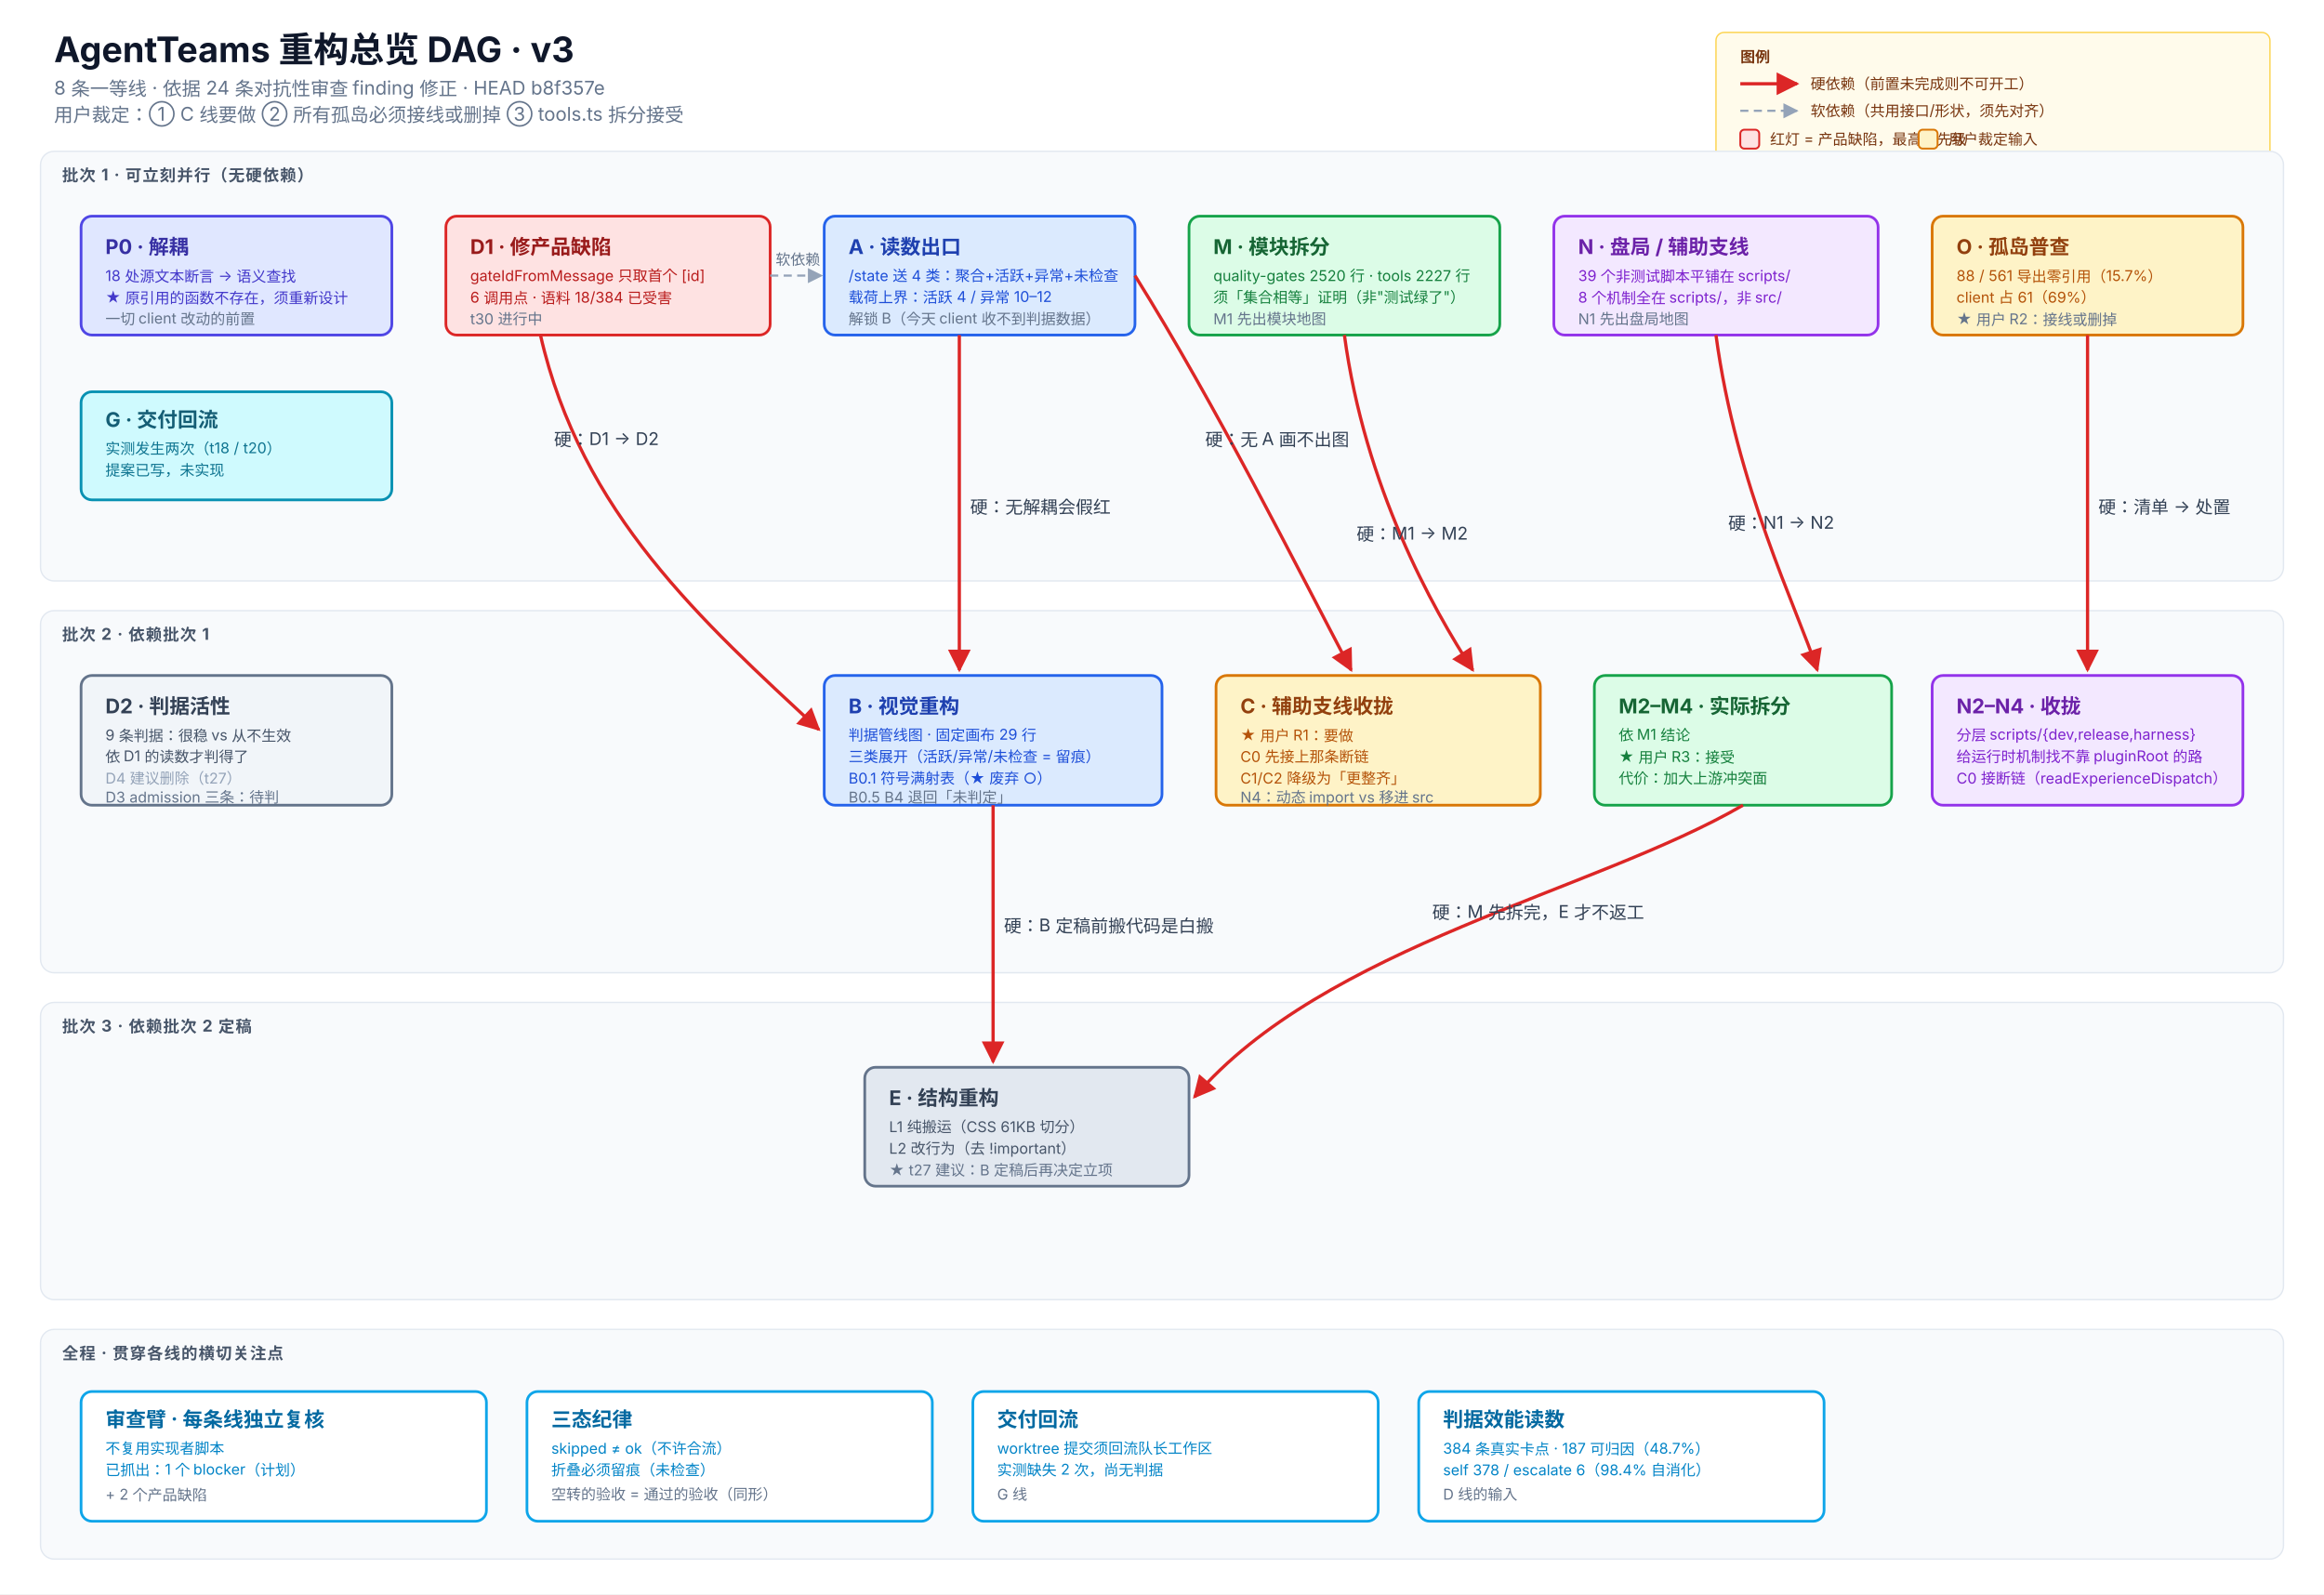
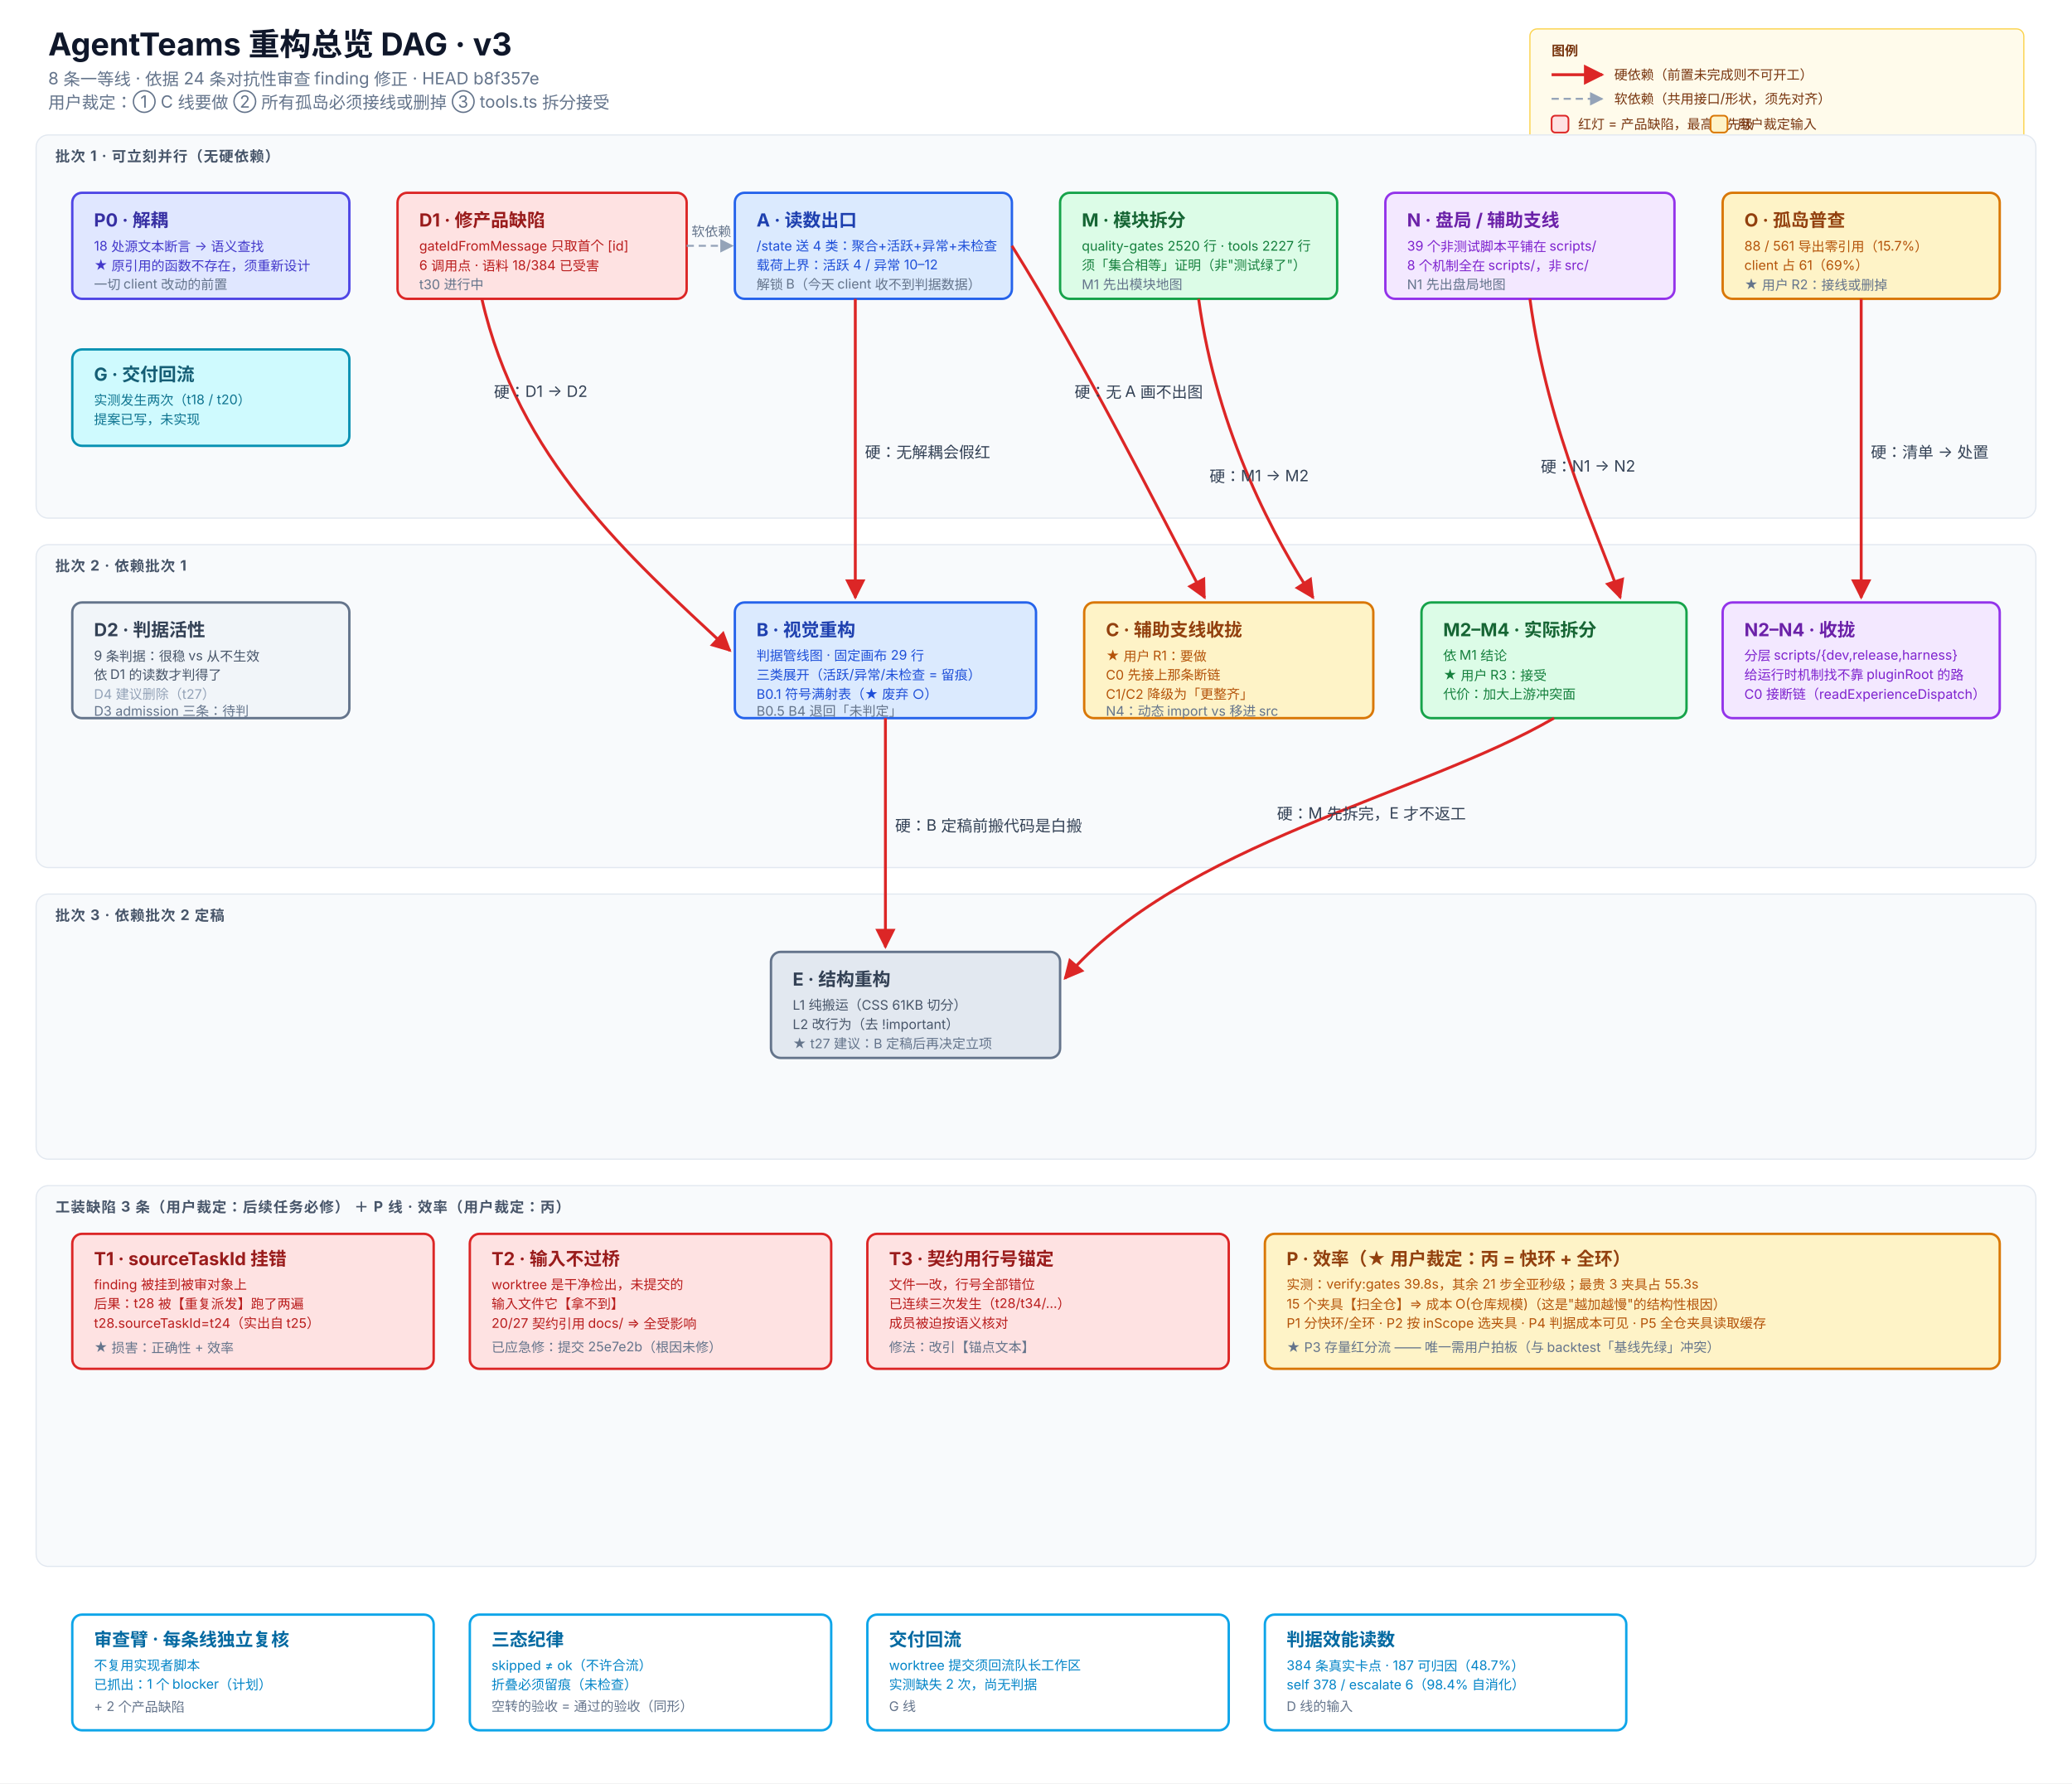
- <svg xmlns="http://www.w3.org/2000/svg" viewBox="0 0 1720 1180" width="1720" height="1180" font-family="-apple-system, BlinkMacSystemFont, 'PingFang SC', 'Helvetica Neue', sans-serif">
+ <svg xmlns="http://www.w3.org/2000/svg" viewBox="0 0 1720 1480" width="1720" height="1480" font-family="-apple-system, BlinkMacSystemFont, 'PingFang SC', 'Helvetica Neue', sans-serif">
  <defs>
    <marker id="arrow" viewBox="0 0 10 10" refX="9" refY="5" markerWidth="7" markerHeight="7" orient="auto-start-reverse">
      <path d="M 0 0 L 10 5 L 0 10 z" fill="#64748b" />
    </marker>
    <marker id="arrowHard" viewBox="0 0 10 10" refX="9" refY="5" markerWidth="7" markerHeight="7" orient="auto-start-reverse">
      <path d="M 0 0 L 10 5 L 0 10 z" fill="#dc2626" />
    </marker>
    <marker id="arrowSoft" viewBox="0 0 10 10" refX="9" refY="5" markerWidth="7" markerHeight="7" orient="auto-start-reverse">
      <path d="M 0 0 L 10 5 L 0 10 z" fill="#94a3b8" />
    </marker>
    <style>
      .title   { font-size: 26px; font-weight: 700; fill: #0f172a; }
      .sub     { font-size: 14px; fill: #64748b; }
      .lbl     { font-size: 13px; fill: #334155; }
      .lblsm   { font-size: 11px; fill: #64748b; }
      .lblw    { font-size: 11px; fill: #ffffff; }
      .node    { stroke-width: 2; rx: 8; }
      .nt      { font-size: 15px; font-weight: 700; }
      .ns      { font-size: 11px; }
      .band    { fill: #f8fafc; stroke: #e2e8f0; stroke-width: 1; rx: 10; }
      .bandt   { font-size: 12px; font-weight: 700; fill: #475569; letter-spacing: .06em; }
      .edge    { fill: none; stroke: #64748b; stroke-width: 1.8; marker-end: url(#arrow); }
      .edgeHard{ fill: none; stroke: #dc2626; stroke-width: 2.4; marker-end: url(#arrowHard); }
      .edgeSoft{ fill: none; stroke: #94a3b8; stroke-width: 1.6; stroke-dasharray: 6 4; marker-end: url(#arrowSoft); }
      .note    { fill: #fffbeb; stroke: #fcd34d; stroke-width: 1; rx: 6; }
      .notet   { font-size: 11px; fill: #78350f; }
    </style>
  </defs>
-   <rect width="1720" height="1180" fill="#ffffff" />
+   <rect width="1720" height="1480" fill="#ffffff" />
  <text x="40" y="46" class="title">AgentTeams 重构总览 DAG · v3</text>
  <text x="40" y="70" class="sub">8 条一等线 · 依据 24 条对抗性审查 finding 修正 · HEAD b8f357e</text>
  <text x="40" y="90" class="sub">用户裁定：① C 线要做 ② 所有孤岛必须接线或删掉 ③ tools.ts 拆分接受</text>
  <rect x="1270" y="24" width="410" height="106" class="note" />
  <text x="1288" y="46" class="notet" font-weight="700">图例</text>
  <line x1="1288" y1="62" x2="1330" y2="62" stroke="#dc2626" stroke-width="2.4" marker-end="url(#arrowHard)" />
  <text x="1340" y="66" class="notet">硬依赖（前置未完成则不可开工）</text>
  <line x1="1288" y1="82" x2="1330" y2="82" stroke="#94a3b8" stroke-width="1.6" stroke-dasharray="6 4" marker-end="url(#arrowSoft)" />
  <text x="1340" y="86" class="notet">软依赖（共用接口/形状，须先对齐）</text>
  <rect x="1288" y="96" width="14" height="14" fill="#fee2e2" stroke="#dc2626" stroke-width="1.4" rx="3" />
  <text x="1310" y="107" class="notet">红灯 = 产品缺陷，最高优先级</text>
  <rect x="1420" y="96" width="14" height="14" fill="#fef3c7" stroke="#d97706" stroke-width="1.4" rx="3" />
  <text x="1442" y="107" class="notet">用户裁定输入</text>
  <rect x="30" y="112" width="1660" height="318" class="band" />
  <text x="46" y="134" class="bandt">批次 1 · 可立刻并行（无硬依赖）</text>
  <rect x="30" y="452" width="1660" height="268" class="band" />
  <text x="46" y="474" class="bandt">批次 2 · 依赖批次 1</text>
  <rect x="30" y="742" width="1660" height="220" class="band" />
  <text x="46" y="764" class="bandt">批次 3 · 依赖批次 2 定稿</text>
-   <rect x="30" y="984" width="1660" height="170" class="band" />
-   <text x="46" y="1006" class="bandt">全程 · 贯穿各线的横切关注点</text>
+   <rect x="30" y="742" width="1660" height="0" class="band" opacity="0" />
+   <rect x="30" y="984" width="1660" height="316" class="band" />
+   <text x="46" y="1006" class="bandt">工装缺陷 3 条（用户裁定：后续任务必修） ＋ P 线 · 效率（用户裁定：丙）</text>
+   <rect x="60" y="1024" width="300" height="112" class="node" fill="#fee2e2" stroke="#dc2626" />
+   <text x="78" y="1050" class="nt" fill="#991b1b">T1 · sourceTaskId 挂错</text>
+   <text x="78" y="1070" class="ns" fill="#b91c1c">finding 被挂到被审对象上</text>
+   <text x="78" y="1086" class="ns" fill="#b91c1c">后果：t28 被【重复派发】跑了两遍</text>
+   <text x="78" y="1102" class="ns" fill="#b91c1c">t28.sourceTaskId=t24（实出自 t25）</text>
+   <text x="78" y="1122" class="lblsm" fill="#dc2626">★ 损害：正确性 + 效率</text>
+   <rect x="390" y="1024" width="300" height="112" class="node" fill="#fee2e2" stroke="#dc2626" />
+   <text x="408" y="1050" class="nt" fill="#991b1b">T2 · 输入不过桥</text>
+   <text x="408" y="1070" class="ns" fill="#b91c1c">worktree 是干净检出，未提交的</text>
+   <text x="408" y="1086" class="ns" fill="#b91c1c">输入文件它【拿不到】</text>
+   <text x="408" y="1102" class="ns" fill="#b91c1c">20/27 契约引用 docs/ ⇒ 全受影响</text>
+   <text x="408" y="1122" class="lblsm" fill="#16a34a">已应急修：提交 25e7e2b（根因未修）</text>
+   <rect x="720" y="1024" width="300" height="112" class="node" fill="#fee2e2" stroke="#dc2626" />
+   <text x="738" y="1050" class="nt" fill="#991b1b">T3 · 契约用行号锚定</text>
+   <text x="738" y="1070" class="ns" fill="#b91c1c">文件一改，行号全部错位</text>
+   <text x="738" y="1086" class="ns" fill="#b91c1c">已连续三次发生（t28/t34/…）</text>
+   <text x="738" y="1102" class="ns" fill="#b91c1c">成员被迫按语义核对</text>
+   <text x="738" y="1122" class="lblsm" fill="#dc2626">修法：改引【锚点文本】</text>
+   <rect x="1050" y="1024" width="610" height="112" class="node" fill="#fef3c7" stroke="#d97706" />
+   <text x="1068" y="1050" class="nt" fill="#92400e">P · 效率（★ 用户裁定：丙 = 快环 + 全环）</text>
+   <text x="1068" y="1070" class="ns" fill="#b45309">实测：verify:gates 39.8s，其余 21 步全亚秒级；最贵 3 夹具占 55.3s</text>
+   <text x="1068" y="1086" class="ns" fill="#b45309">15 个夹具【扫全仓】⇒ 成本 O(仓库规模)（这是"越加越慢"的结构性根因）</text>
+   <text x="1068" y="1102" class="ns" fill="#b45309">P1 分快环/全环 · P2 按 inScope 选夹具 · P4 判据成本可见 · P5 全仓夹具读取缓存</text>
+   <text x="1068" y="1122" class="lblsm" fill="#dc2626">★ P3 存量红分流 —— 唯一需用户拍板（与 backtest「基线先绿」冲突）</text>
+   <rect x="30" y="1310" width="1660" height="0" class="band" opacity="0" />
  <rect x="60" y="160" width="230" height="88" class="node" fill="#e0e7ff" stroke="#4f46e5" />
  <text x="78" y="188" class="nt" fill="#3730a3">P0 · 解耦</text>
  <text x="78" y="208" class="ns" fill="#4338ca">18 处源文本断言 → 语义查找</text>
  <text x="78" y="224" class="ns" fill="#4338ca">★ 原引用的函数不存在，须重新设计</text>
  <text x="78" y="240" class="lblsm">一切 client 改动的前置</text>
  <rect x="330" y="160" width="240" height="88" class="node" fill="#fee2e2" stroke="#dc2626" />
  <text x="348" y="188" class="nt" fill="#991b1b">D1 · 修产品缺陷</text>
  <text x="348" y="208" class="ns" fill="#b91c1c">gateIdFromMessage 只取首个 [id]</text>
  <text x="348" y="224" class="ns" fill="#b91c1c">6 调用点 · 语料 18/384 已受害</text>
  <text x="348" y="240" class="lblsm" fill="#dc2626">t30 进行中</text>
  <rect x="610" y="160" width="230" height="88" class="node" fill="#dbeafe" stroke="#2563eb" />
  <text x="628" y="188" class="nt" fill="#1e40af">A · 读数出口</text>
  <text x="628" y="208" class="ns" fill="#1d4ed8">/state 送 4 类：聚合+活跃+异常+未检查</text>
  <text x="628" y="224" class="ns" fill="#1d4ed8">载荷上界：活跃 4 / 异常 10–12</text>
  <text x="628" y="240" class="lblsm">解锁 B（今天 client 收不到判据数据）</text>
  <rect x="880" y="160" width="230" height="88" class="node" fill="#dcfce7" stroke="#16a34a" />
  <text x="898" y="188" class="nt" fill="#166534">M · 模块拆分</text>
  <text x="898" y="208" class="ns" fill="#15803d">quality-gates 2520 行 · tools 2227 行</text>
  <text x="898" y="224" class="ns" fill="#15803d">须「集合相等」证明（非"测试绿了"）</text>
  <text x="898" y="240" class="lblsm">M1 先出模块地图</text>
  <rect x="1150" y="160" width="240" height="88" class="node" fill="#f3e8ff" stroke="#9333ea" />
  <text x="1168" y="188" class="nt" fill="#6b21a8">N · 盘局 / 辅助支线</text>
  <text x="1168" y="208" class="ns" fill="#7e22ce">39 个非测试脚本平铺在 scripts/</text>
  <text x="1168" y="224" class="ns" fill="#7e22ce">8 个机制全在 scripts/，非 src/</text>
  <text x="1168" y="240" class="lblsm">N1 先出盘局地图</text>
  <rect x="1430" y="160" width="230" height="88" class="node" fill="#fef3c7" stroke="#d97706" />
  <text x="1448" y="188" class="nt" fill="#92400e">O · 孤岛普查</text>
  <text x="1448" y="208" class="ns" fill="#b45309">88 / 561 导出零引用（15.7%）</text>
  <text x="1448" y="224" class="ns" fill="#b45309">client 占 61（69%）</text>
  <text x="1448" y="240" class="lblsm" fill="#d97706">★ 用户 R2：接线或删掉</text>
  <rect x="60" y="290" width="230" height="80" class="node" fill="#cffafe" stroke="#0891b2" />
  <text x="78" y="316" class="nt" fill="#155e75">G · 交付回流</text>
  <text x="78" y="336" class="ns" fill="#0e7490">实测发生两次（t18 / t20）</text>
  <text x="78" y="352" class="ns" fill="#0e7490">提案已写，未实现</text>
  <path class="edgeSoft" d="M 570 204 C 592 204, 592 204, 608 204" />
  <text x="574" y="196" class="lblsm" fill="#94a3b8">软依赖</text>
  <rect x="610" y="500" width="250" height="96" class="node" fill="#dbeafe" stroke="#2563eb" />
  <text x="628" y="528" class="nt" fill="#1e40af">B · 视觉重构</text>
  <text x="628" y="548" class="ns" fill="#1d4ed8">判据管线图 · 固定画布 29 行</text>
  <text x="628" y="564" class="ns" fill="#1d4ed8">三类展开（活跃/异常/未检查 = 留痕）</text>
  <text x="628" y="580" class="ns" fill="#1d4ed8">B0.1 符号满射表（★ 废弃 ○）</text>
  <text x="628" y="594" class="lblsm">B0.5 B4 退回「未判定」</text>
  <rect x="900" y="500" width="240" height="96" class="node" fill="#fef3c7" stroke="#d97706" />
  <text x="918" y="528" class="nt" fill="#92400e">C · 辅助支线收拢</text>
  <text x="918" y="548" class="ns" fill="#b45309">★ 用户 R1：要做</text>
  <text x="918" y="564" class="ns" fill="#b45309">C0 先接上那条断链</text>
  <text x="918" y="580" class="ns" fill="#b45309">C1/C2 降级为「更整齐」</text>
  <text x="918" y="594" class="lblsm">N4：动态 import vs 移进 src</text>
  <rect x="1180" y="500" width="220" height="96" class="node" fill="#dcfce7" stroke="#16a34a" />
  <text x="1198" y="528" class="nt" fill="#166534">M2–M4 · 实际拆分</text>
  <text x="1198" y="548" class="ns" fill="#15803d">依 M1 结论</text>
  <text x="1198" y="564" class="ns" fill="#15803d">★ 用户 R3：接受</text>
  <text x="1198" y="580" class="ns" fill="#15803d">代价：加大上游冲突面</text>
  <rect x="1430" y="500" width="230" height="96" class="node" fill="#f3e8ff" stroke="#9333ea" />
  <text x="1448" y="528" class="nt" fill="#6b21a8">N2–N4 · 收拢</text>
  <text x="1448" y="548" class="ns" fill="#7e22ce">分层 scripts/{dev,release,harness}</text>
  <text x="1448" y="564" class="ns" fill="#7e22ce">给运行时机制找不靠 pluginRoot 的路</text>
  <text x="1448" y="580" class="ns" fill="#7e22ce">C0 接断链（readExperienceDispatch）</text>
  <rect x="60" y="500" width="230" height="96" class="node" fill="#f1f5f9" stroke="#64748b" />
  <text x="78" y="528" class="nt" fill="#334155">D2 · 判据活性</text>
  <text x="78" y="548" class="ns" fill="#475569">9 条判据：很稳 vs 从不生效</text>
  <text x="78" y="564" class="ns" fill="#475569">依 D1 的读数才判得了</text>
  <text x="78" y="580" class="ns" fill="#94a3b8">D4 建议删除（t27）</text>
  <text x="78" y="594" class="lblsm">D3 admission 三条：待判</text>
  <path class="edgeHard" d="M 710 248 L 710 496" />
  <text x="718" y="380" class="lbl" fill="#dc2626">硬：无解耦会假红</text>
  <path class="edgeHard" d="M 840 204 C 900 300, 960 420, 1000 496" />
  <text x="892" y="330" class="lbl" fill="#dc2626">硬：无 A 画不出图</text>
  <path class="edgeHard" d="M 995 248 C 1010 360, 1060 450, 1090 496" />
  <text x="1004" y="400" class="lbl" fill="#dc2626">硬：M1 → M2</text>
  <path class="edgeHard" d="M 1270 248 C 1285 360, 1330 450, 1345 496" />
  <text x="1279" y="392" class="lbl" fill="#dc2626">硬：N1 → N2</text>
  <path class="edgeHard" d="M 1545 248 L 1545 496" />
  <text x="1553" y="380" class="lbl" fill="#dc2626">硬：清单 → 处置</text>
  <path class="edgeHard" d="M 400 248 C 430 380, 520 460, 606 540" />
  <text x="410" y="330" class="lbl" fill="#dc2626">硬：D1 → D2</text>
  <rect x="640" y="790" width="240" height="88" class="node" fill="#e2e8f0" stroke="#64748b" />
  <text x="658" y="818" class="nt" fill="#334155">E · 结构重构</text>
  <text x="658" y="838" class="ns" fill="#475569">L1 纯搬运（CSS 61KB 切分）</text>
  <text x="658" y="854" class="ns" fill="#475569">L2 改行为（去 !important）</text>
  <text x="658" y="870" class="lblsm">★ t27 建议：B 定稿后再决定立项</text>
  <path class="edgeHard" d="M 735 596 L 735 786" />
  <text x="743" y="690" class="lbl" fill="#dc2626">硬：B 定稿前搬代码是白搬</text>
  <path class="edgeHard" d="M 1290 596 C 1180 660, 980 700, 884 812" />
  <text x="1060" y="680" class="lbl" fill="#dc2626">硬：M 先拆完，E 才不返工</text>
-   <rect x="60" y="1030" width="300" height="96" class="node" fill="#ffffff" stroke="#0ea5e9" />
-   <text x="78" y="1056" class="nt" fill="#0369a1">审查臂 · 每条线独立复核</text>
-   <text x="78" y="1076" class="ns" fill="#0284c7">不复用实现者脚本</text>
-   <text x="78" y="1092" class="ns" fill="#0284c7">已抓出：1 个 blocker（计划）</text>
-   <text x="78" y="1110" class="lblsm">+ 2 个产品缺陷</text>
-   <rect x="390" y="1030" width="300" height="96" class="node" fill="#ffffff" stroke="#0ea5e9" />
-   <text x="408" y="1056" class="nt" fill="#0369a1">三态纪律</text>
-   <text x="408" y="1076" class="ns" fill="#0284c7">skipped ≠ ok（不许合流）</text>
-   <text x="408" y="1092" class="ns" fill="#0284c7">折叠必须留痕（未检查）</text>
-   <text x="408" y="1110" class="lblsm">空转的验收 = 通过的验收（同形）</text>
-   <rect x="720" y="1030" width="300" height="96" class="node" fill="#ffffff" stroke="#0ea5e9" />
-   <text x="738" y="1056" class="nt" fill="#0369a1">交付回流</text>
-   <text x="738" y="1076" class="ns" fill="#0284c7">worktree 提交须回流队长工作区</text>
-   <text x="738" y="1092" class="ns" fill="#0284c7">实测缺失 2 次，尚无判据</text>
-   <text x="738" y="1110" class="lblsm">G 线</text>
-   <rect x="1050" y="1030" width="300" height="96" class="node" fill="#ffffff" stroke="#0ea5e9" />
-   <text x="1068" y="1056" class="nt" fill="#0369a1">判据效能读数</text>
-   <text x="1068" y="1076" class="ns" fill="#0284c7">384 条真实卡点 · 187 可归因（48.7%）</text>
-   <text x="1068" y="1092" class="ns" fill="#0284c7">self 378 / escalate 6（98.4% 自消化）</text>
-   <text x="1068" y="1110" class="lblsm">D 线的输入</text>
+   <rect x="60" y="1340" width="300" height="96" class="node" fill="#ffffff" stroke="#0ea5e9" />
+   <text x="78" y="1366" class="nt" fill="#0369a1">审查臂 · 每条线独立复核</text>
+   <text x="78" y="1386" class="ns" fill="#0284c7">不复用实现者脚本</text>
+   <text x="78" y="1402" class="ns" fill="#0284c7">已抓出：1 个 blocker（计划）</text>
+   <text x="78" y="1420" class="lblsm">+ 2 个产品缺陷</text>
+   <rect x="390" y="1340" width="300" height="96" class="node" fill="#ffffff" stroke="#0ea5e9" />
+   <text x="408" y="1366" class="nt" fill="#0369a1">三态纪律</text>
+   <text x="408" y="1386" class="ns" fill="#0284c7">skipped ≠ ok（不许合流）</text>
+   <text x="408" y="1402" class="ns" fill="#0284c7">折叠必须留痕（未检查）</text>
+   <text x="408" y="1420" class="lblsm">空转的验收 = 通过的验收（同形）</text>
+   <rect x="720" y="1340" width="300" height="96" class="node" fill="#ffffff" stroke="#0ea5e9" />
+   <text x="738" y="1366" class="nt" fill="#0369a1">交付回流</text>
+   <text x="738" y="1386" class="ns" fill="#0284c7">worktree 提交须回流队长工作区</text>
+   <text x="738" y="1402" class="ns" fill="#0284c7">实测缺失 2 次，尚无判据</text>
+   <text x="738" y="1420" class="lblsm">G 线</text>
+   <rect x="1050" y="1340" width="300" height="96" class="node" fill="#ffffff" stroke="#0ea5e9" />
+   <text x="1068" y="1366" class="nt" fill="#0369a1">判据效能读数</text>
+   <text x="1068" y="1386" class="ns" fill="#0284c7">384 条真实卡点 · 187 可归因（48.7%）</text>
+   <text x="1068" y="1402" class="ns" fill="#0284c7">self 378 / escalate 6（98.4% 自消化）</text>
+   <text x="1068" y="1420" class="lblsm">D 线的输入</text>
</svg>
